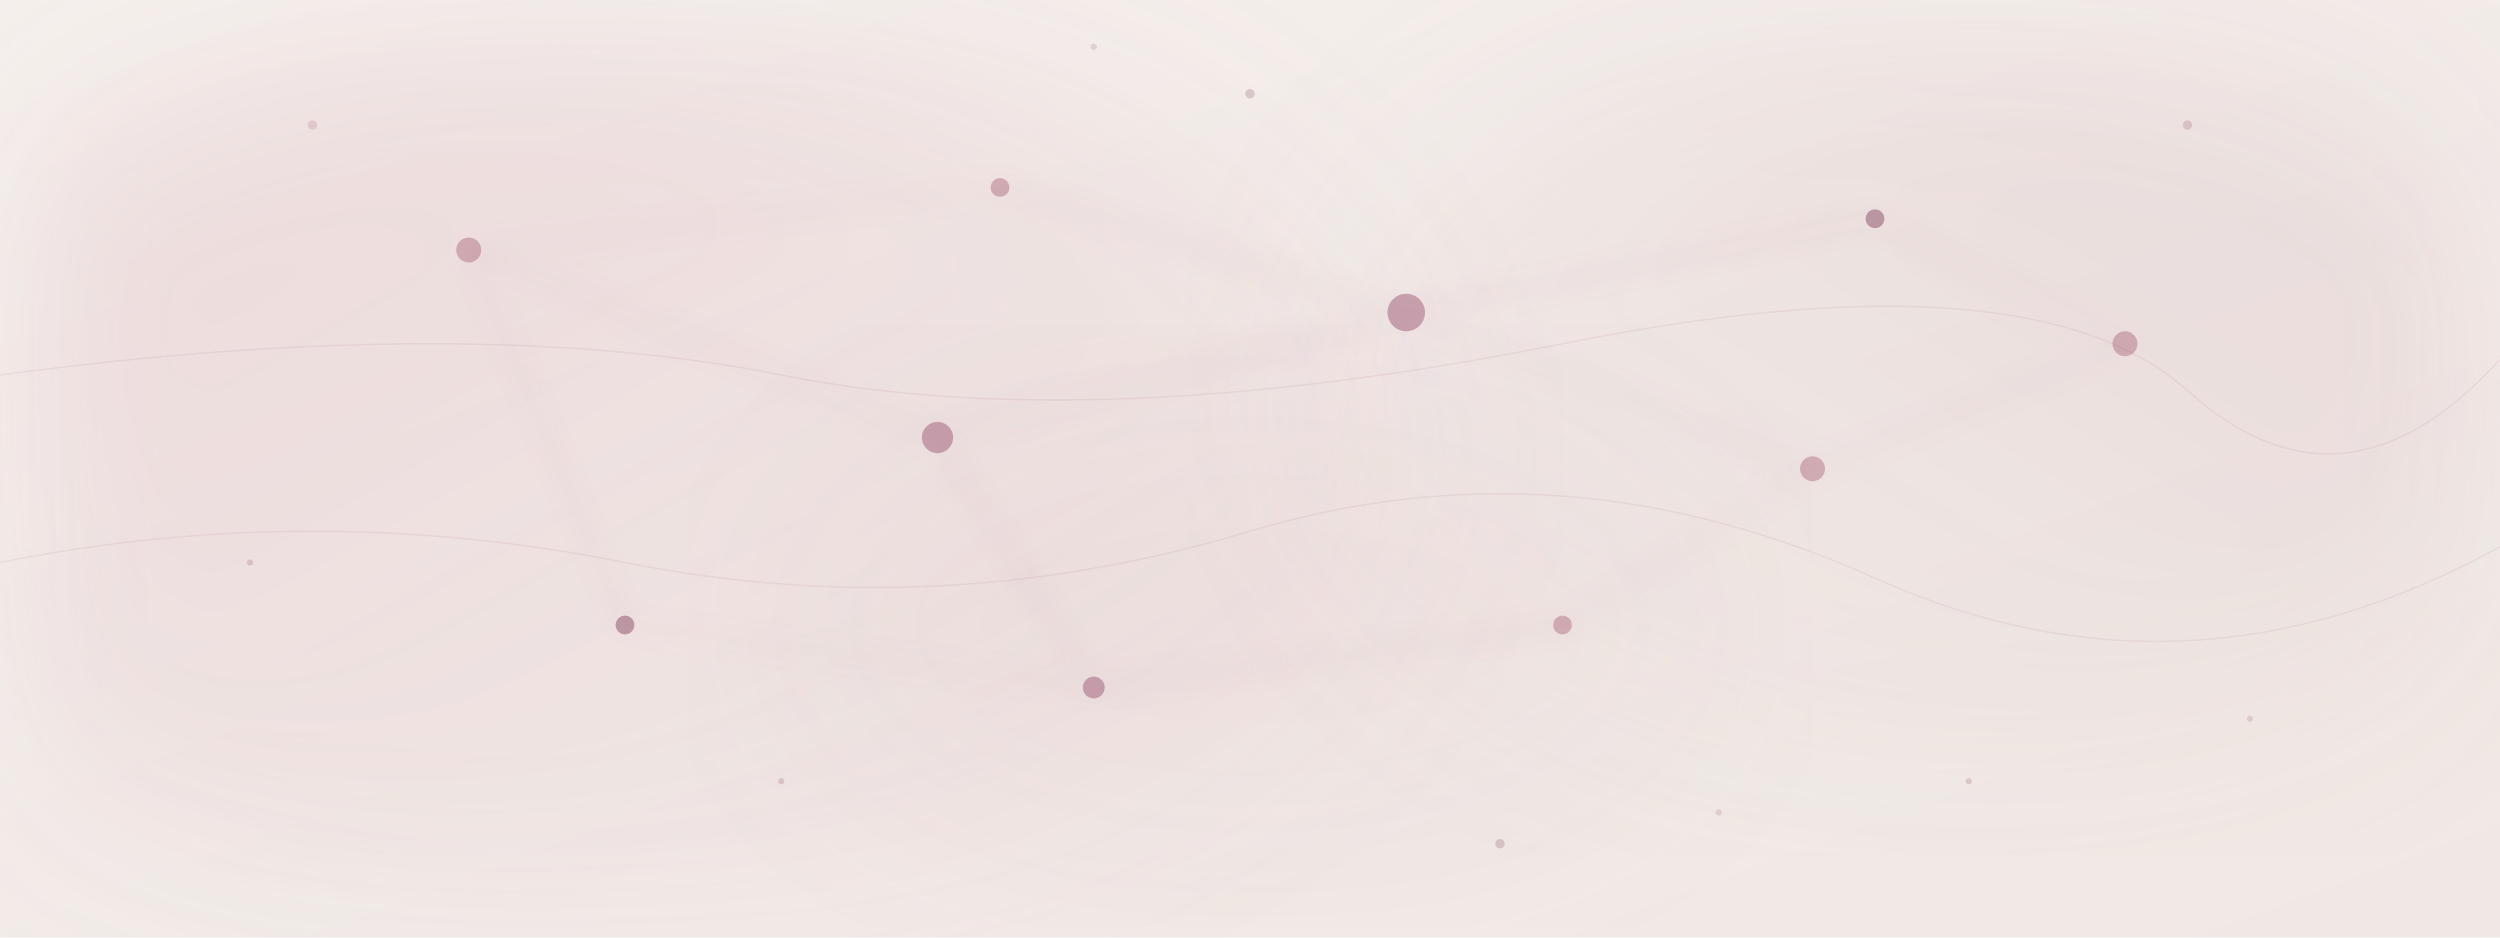
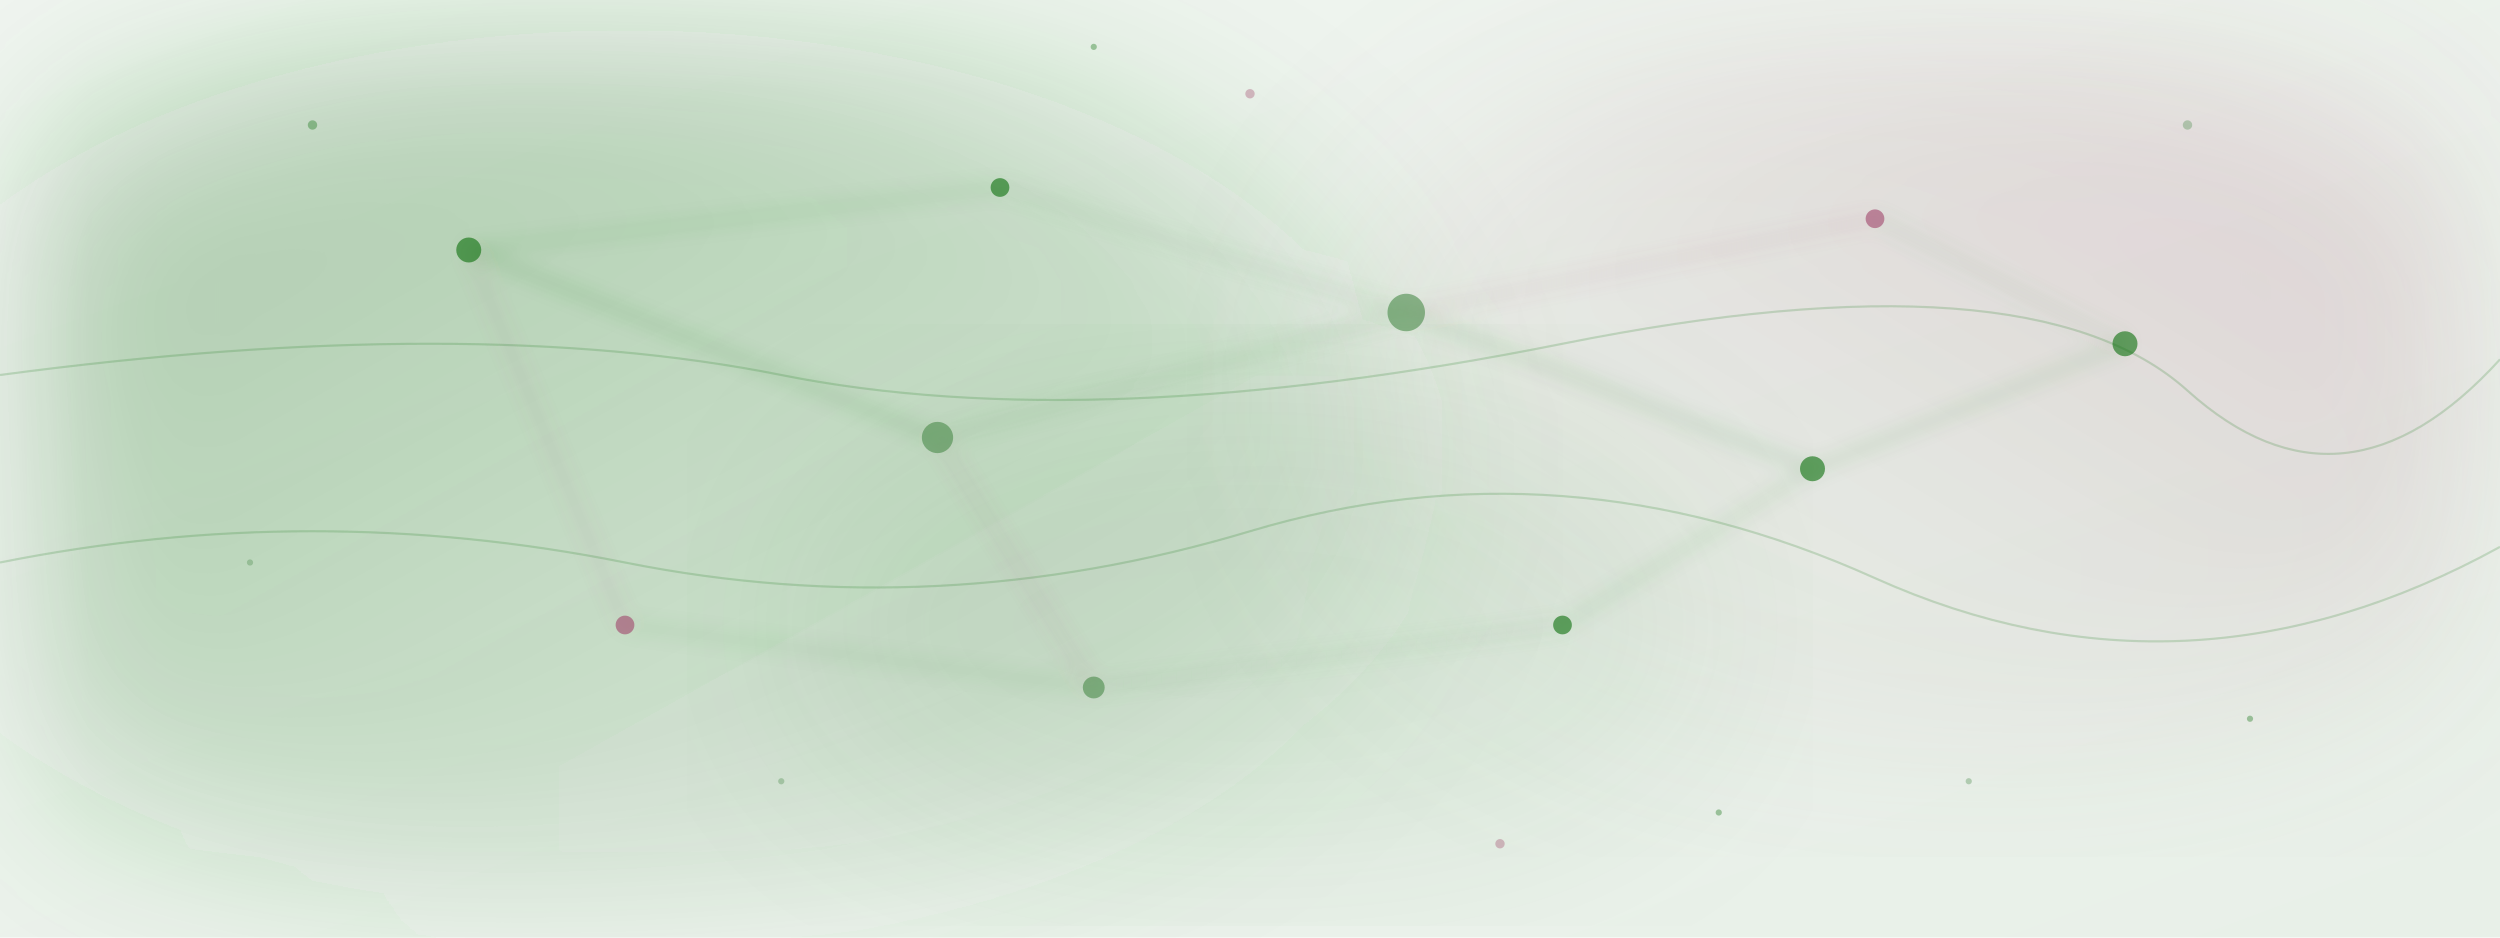
<svg xmlns="http://www.w3.org/2000/svg" viewBox="0 0 800 300">
  <defs>
    <linearGradient id="bg" x1="0%" y1="0%" x2="100%" y2="100%">
-       <stop offset="0%" stop-color="#f5f0ed" />
-       <stop offset="100%" stop-color="#f0e8e4" />
+       <stop offset="0%" stop-color="#f0f5f0" />
+       <stop offset="100%" stop-color="#e8f0e8" />
    </linearGradient>
    <linearGradient id="glow1" x1="0%" y1="0%" x2="100%" y2="100%">
-       <stop offset="0%" stop-color="#c4788a" stop-opacity="0.2" />
-       <stop offset="100%" stop-color="#d4a0b0" stop-opacity="0.05" />
+       <stop offset="0%" stop-color="#0a6e0a" stop-opacity="0.35" />
+       <stop offset="100%" stop-color="#4a8a4a" stop-opacity="0.08" />
    </linearGradient>
    <linearGradient id="glow2" x1="100%" y1="0%" x2="0%" y2="100%">
-       <stop offset="0%" stop-color="#a3586e" stop-opacity="0.15" />
-       <stop offset="100%" stop-color="#e0d4d0" stop-opacity="0.05" />
+       <stop offset="0%" stop-color="#a0446a" stop-opacity="0.25" />
+       <stop offset="100%" stop-color="#c8d8c8" stop-opacity="0.06" />
    </linearGradient>
    <filter id="blur1">
      <feGaussianBlur stdDeviation="30" />
    </filter>
    <filter id="blur2">
      <feGaussianBlur stdDeviation="18" />
    </filter>
    <filter id="blur3">
-       <feGaussianBlur stdDeviation="4" />
+       <feGaussianBlur stdDeviation="3" />
    </filter>
  </defs>
  <rect width="800" height="300" fill="url(#bg)" />
  <ellipse cx="200" cy="150" rx="250" ry="140" fill="url(#glow1)" filter="url(#blur1)" />
  <ellipse cx="620" cy="130" rx="200" ry="120" fill="url(#glow2)" filter="url(#blur1)" />
-   <ellipse cx="400" cy="200" rx="150" ry="80" fill="#a3586e" opacity="0.04" filter="url(#blur1)" />
-   <g opacity="0.25" filter="url(#blur3)">
-     <line x1="150" y1="80" x2="300" y2="140" stroke="#a3586e" stroke-width="0.8" />
-     <line x1="150" y1="80" x2="320" y2="60" stroke="#a3586e" stroke-width="0.5" />
-     <line x1="300" y1="140" x2="450" y2="100" stroke="#8b3a5c" stroke-width="0.8" />
-     <line x1="320" y1="60" x2="450" y2="100" stroke="#8b3a5c" stroke-width="0.6" />
-     <line x1="450" y1="100" x2="580" y2="150" stroke="#a3586e" stroke-width="0.7" />
-     <line x1="450" y1="100" x2="600" y2="70" stroke="#6e2848" stroke-width="0.5" />
-     <line x1="580" y1="150" x2="680" y2="110" stroke="#a3586e" stroke-width="0.6" />
-     <line x1="300" y1="140" x2="350" y2="220" stroke="#6e2848" stroke-width="0.5" />
-     <line x1="350" y1="220" x2="500" y2="200" stroke="#8b3a5c" stroke-width="0.6" />
-     <line x1="500" y1="200" x2="580" y2="150" stroke="#a3586e" stroke-width="0.5" />
-     <line x1="600" y1="70" x2="680" y2="110" stroke="#8b3a5c" stroke-width="0.5" />
-     <line x1="200" y1="200" x2="350" y2="220" stroke="#a3586e" stroke-width="0.4" />
-     <line x1="150" y1="80" x2="200" y2="200" stroke="#6e2848" stroke-width="0.4" />
+   <ellipse cx="400" cy="200" rx="150" ry="80" fill="#0a6e0a" opacity="0.08" filter="url(#blur1)" />
+   <g opacity="0.45" filter="url(#blur3)">
+     <line x1="150" y1="80" x2="300" y2="140" stroke="#0a6e0a" stroke-width="1" />
+     <line x1="150" y1="80" x2="320" y2="60" stroke="#0a6e0a" stroke-width="0.7" />
+     <line x1="300" y1="140" x2="450" y2="100" stroke="#4a8a4a" stroke-width="1" />
+     <line x1="320" y1="60" x2="450" y2="100" stroke="#4a8a4a" stroke-width="0.8" />
+     <line x1="450" y1="100" x2="580" y2="150" stroke="#0a6e0a" stroke-width="0.9" />
+     <line x1="450" y1="100" x2="600" y2="70" stroke="#a0446a" stroke-width="0.7" />
+     <line x1="580" y1="150" x2="680" y2="110" stroke="#0a6e0a" stroke-width="0.8" />
+     <line x1="300" y1="140" x2="350" y2="220" stroke="#a0446a" stroke-width="0.7" />
+     <line x1="350" y1="220" x2="500" y2="200" stroke="#4a8a4a" stroke-width="0.8" />
+     <line x1="500" y1="200" x2="580" y2="150" stroke="#0a6e0a" stroke-width="0.7" />
+     <line x1="600" y1="70" x2="680" y2="110" stroke="#4a8a4a" stroke-width="0.7" />
+     <line x1="200" y1="200" x2="350" y2="220" stroke="#0a6e0a" stroke-width="0.6" />
+     <line x1="150" y1="80" x2="200" y2="200" stroke="#a0446a" stroke-width="0.6" />
  </g>
-   <g opacity="0.4">
-     <circle cx="150" cy="80" r="4" fill="#a3586e" />
-     <circle cx="300" cy="140" r="5" fill="#8b3a5c" />
-     <circle cx="320" cy="60" r="3" fill="#a3586e" />
-     <circle cx="450" cy="100" r="6" fill="#8b3a5c" />
-     <circle cx="580" cy="150" r="4" fill="#a3586e" />
-     <circle cx="600" cy="70" r="3" fill="#6e2848" />
-     <circle cx="680" cy="110" r="4" fill="#a3586e" />
-     <circle cx="350" cy="220" r="3.5" fill="#8b3a5c" />
-     <circle cx="500" cy="200" r="3" fill="#a3586e" />
-     <circle cx="200" cy="200" r="3" fill="#6e2848" />
+   <g opacity="0.6">
+     <circle cx="150" cy="80" r="4" fill="#0a6e0a" />
+     <circle cx="300" cy="140" r="5" fill="#4a8a4a" />
+     <circle cx="320" cy="60" r="3" fill="#0a6e0a" />
+     <circle cx="450" cy="100" r="6" fill="#4a8a4a" />
+     <circle cx="580" cy="150" r="4" fill="#0a6e0a" />
+     <circle cx="600" cy="70" r="3" fill="#a0446a" />
+     <circle cx="680" cy="110" r="4" fill="#0a6e0a" />
+     <circle cx="350" cy="220" r="3.5" fill="#4a8a4a" />
+     <circle cx="500" cy="200" r="3" fill="#0a6e0a" />
+     <circle cx="200" cy="200" r="3" fill="#a0446a" />
  </g>
-   <g opacity="0.2">
-     <circle cx="100" cy="40" r="1.5" fill="#a3586e" />
-     <circle cx="250" cy="250" r="1" fill="#8b3a5c" />
-     <circle cx="400" cy="30" r="1.5" fill="#6e2848" />
-     <circle cx="550" cy="260" r="1" fill="#a3586e" />
-     <circle cx="700" cy="40" r="1.5" fill="#8b3a5c" />
-     <circle cx="720" cy="230" r="1" fill="#a3586e" />
-     <circle cx="80" cy="180" r="1" fill="#8b3a5c" />
-     <circle cx="480" cy="270" r="1.5" fill="#6e2848" />
-     <circle cx="350" cy="15" r="1" fill="#a3586e" />
-     <circle cx="630" cy="250" r="1" fill="#8b3a5c" />
+   <g opacity="0.35">
+     <circle cx="100" cy="40" r="1.5" fill="#0a6e0a" />
+     <circle cx="250" cy="250" r="1" fill="#4a8a4a" />
+     <circle cx="400" cy="30" r="1.5" fill="#a0446a" />
+     <circle cx="550" cy="260" r="1" fill="#0a6e0a" />
+     <circle cx="700" cy="40" r="1.5" fill="#4a8a4a" />
+     <circle cx="720" cy="230" r="1" fill="#0a6e0a" />
+     <circle cx="80" cy="180" r="1" fill="#4a8a4a" />
+     <circle cx="480" cy="270" r="1.5" fill="#a0446a" />
+     <circle cx="350" cy="15" r="1" fill="#0a6e0a" />
+     <circle cx="630" cy="250" r="1" fill="#4a8a4a" />
  </g>
-   <g opacity="0.08" stroke="#8b3a5c" stroke-width="0.5" fill="none">
+   <g opacity="0.18" stroke="#0a6e0a" stroke-width="0.7" fill="none">
    <path d="M0 180 Q100 160 200 180 T400 170 T600 185 T800 175" />
    <path d="M0 120 Q150 100 250 120 T500 110 T700 125 T800 115" />
  </g>
</svg>
